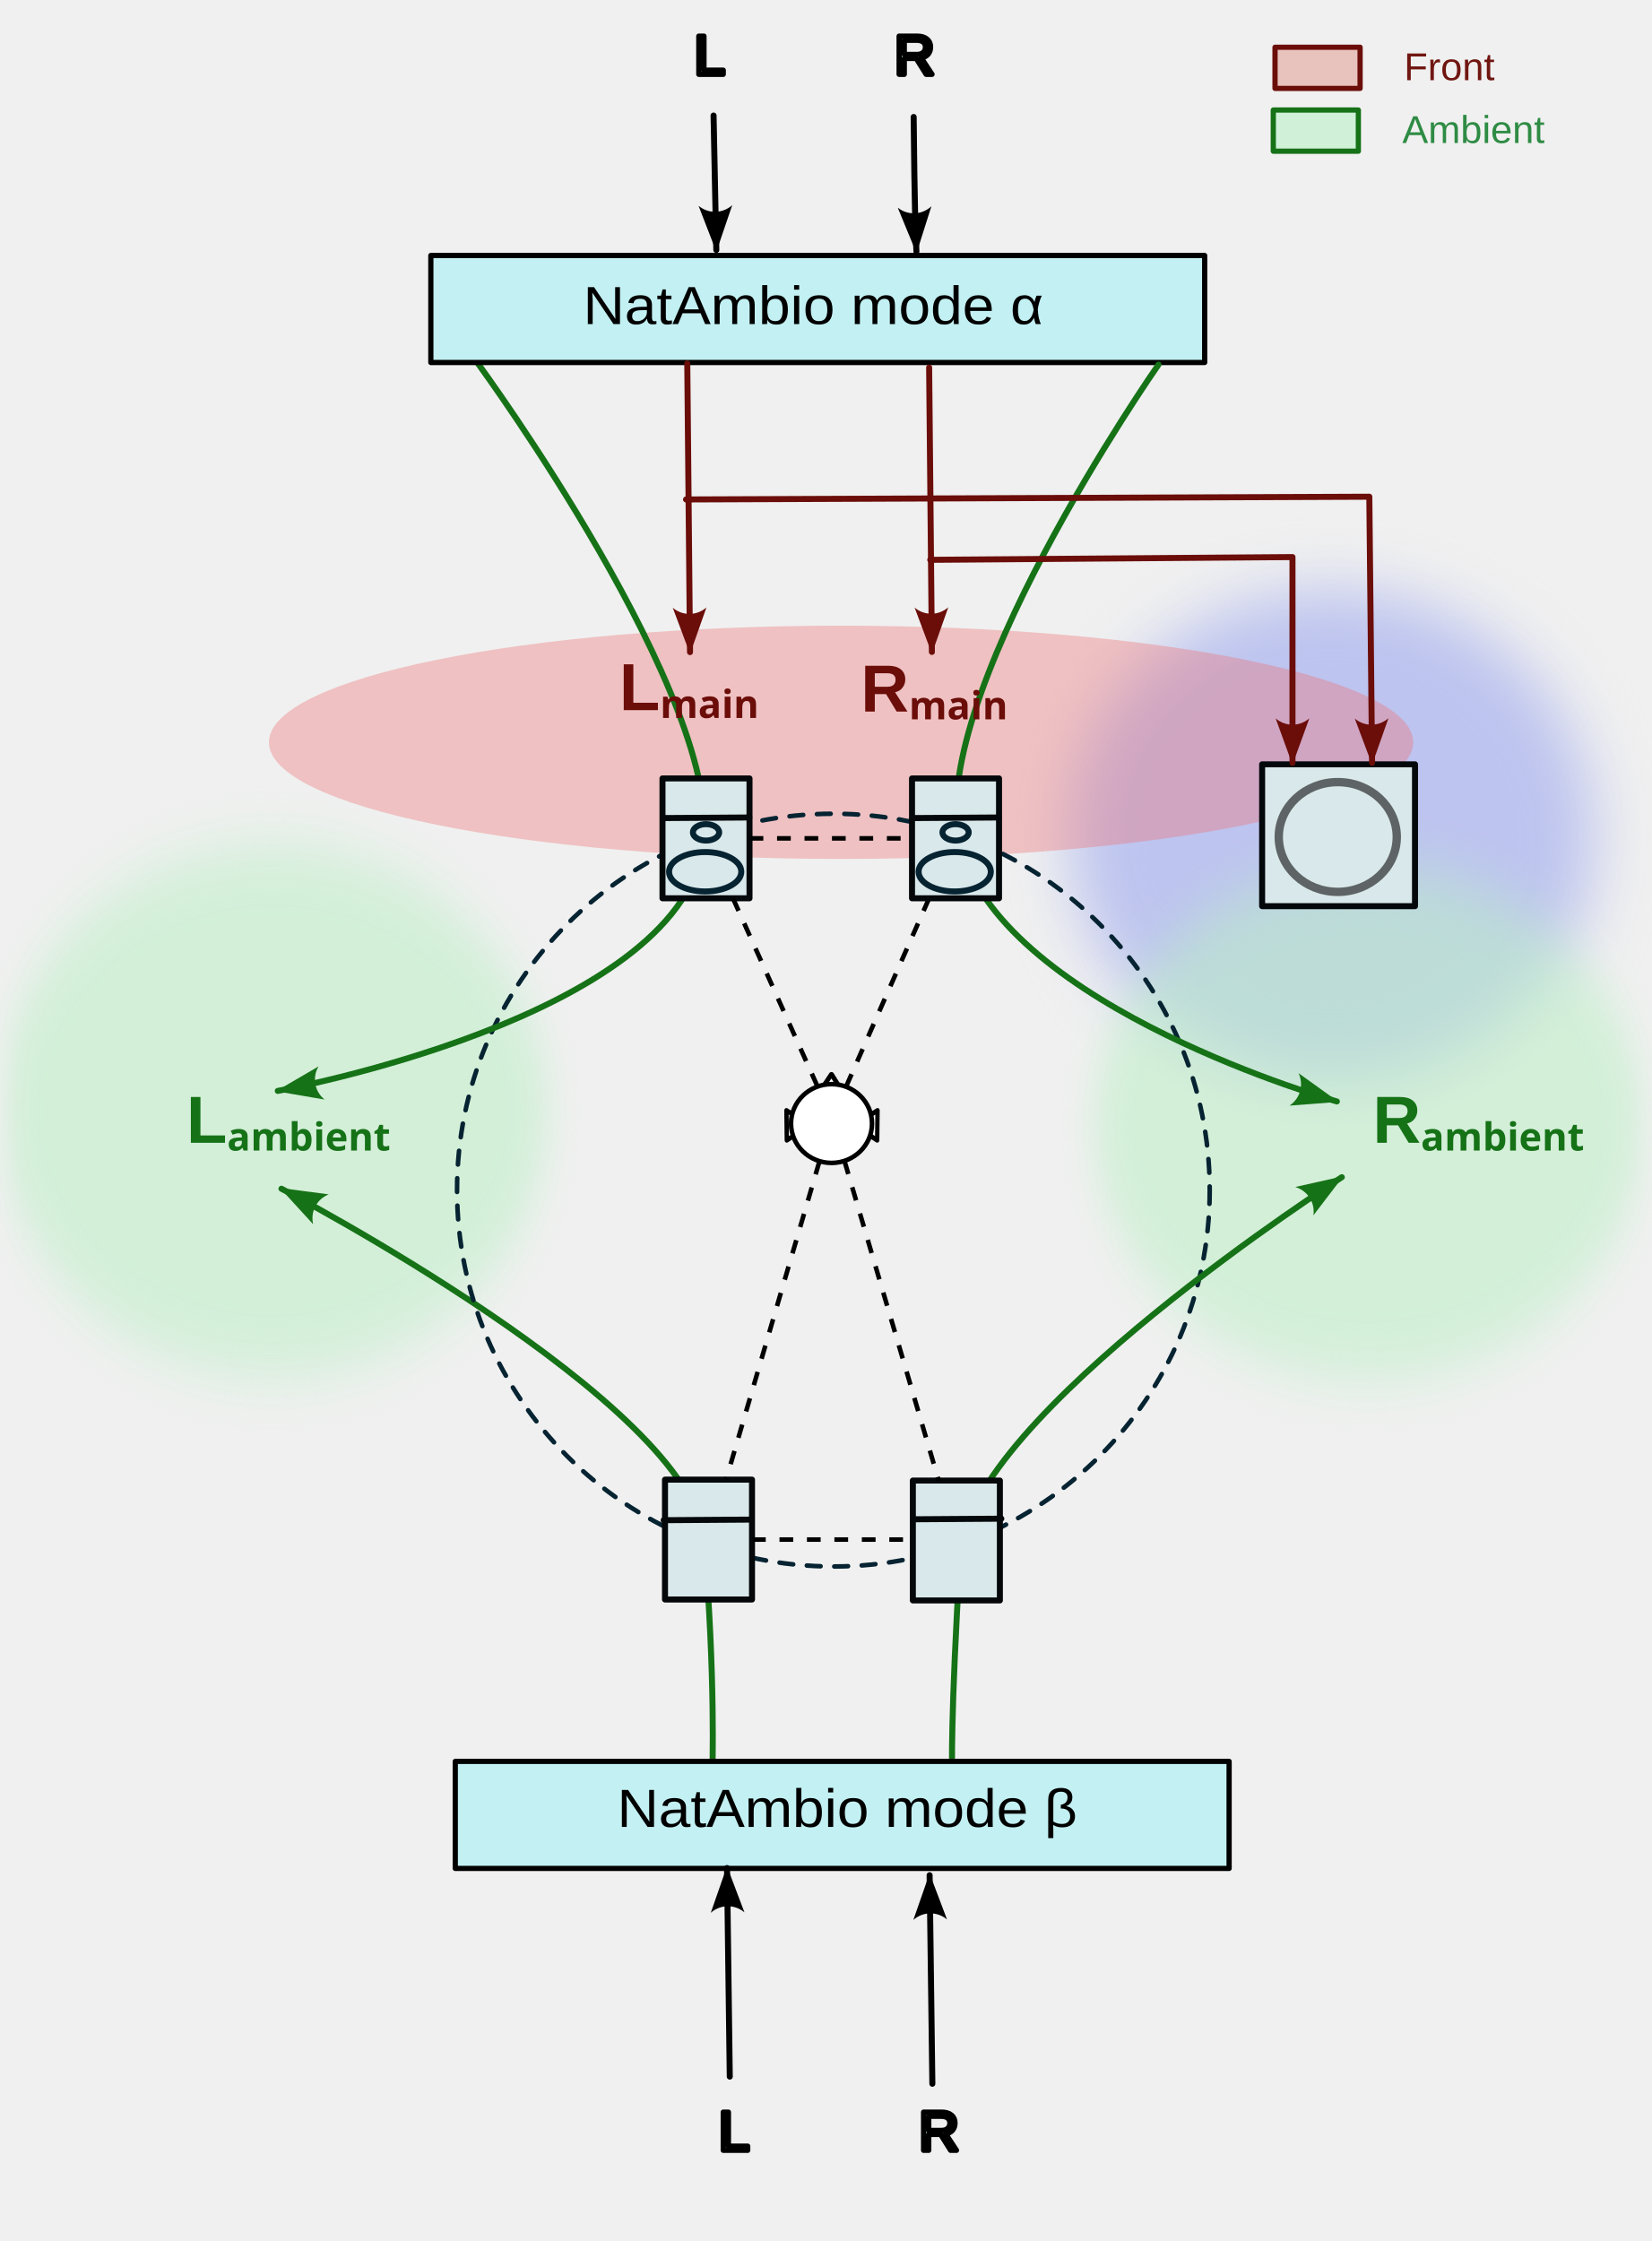
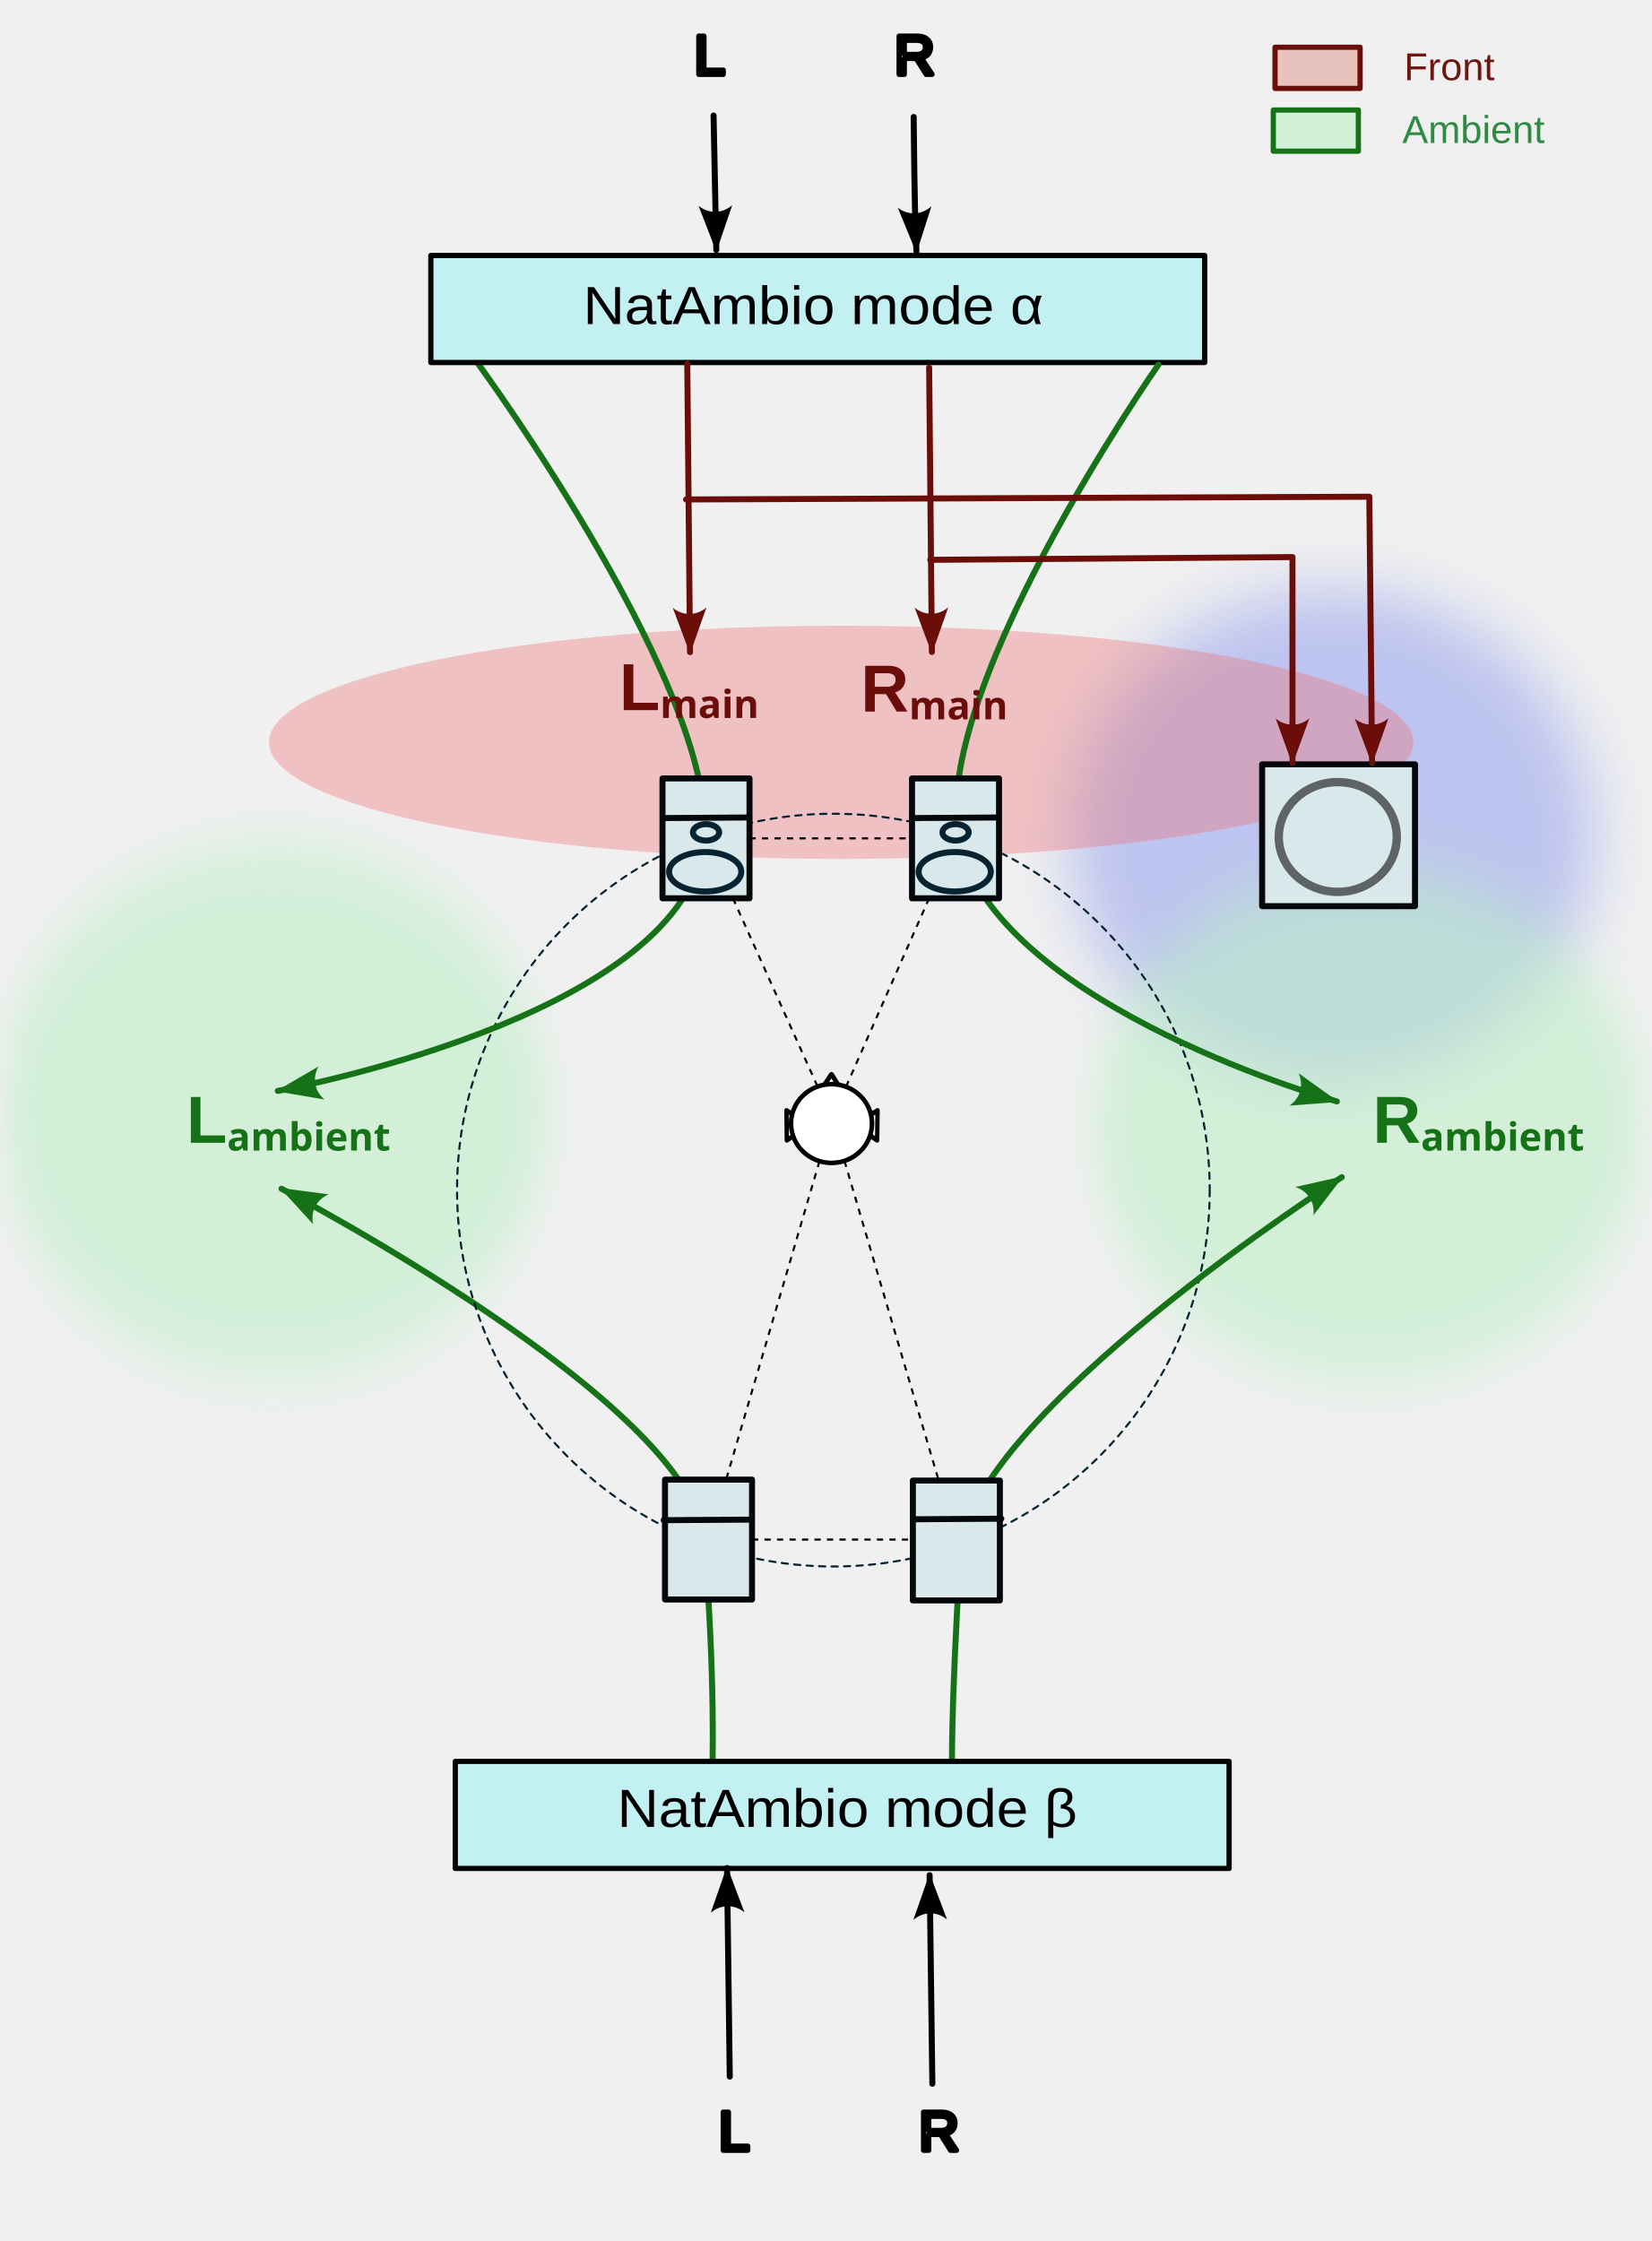
<svg xmlns="http://www.w3.org/2000/svg" width="210mm" height="285mm" viewBox="0 0 210 285" version="1.1" id="svg1">
  <defs id="defs1">
    <marker style="overflow:visible" id="ConcaveTriangle" refX="6" refY="0" orient="auto-start-reverse" markerWidth="1" markerHeight="1" viewBox="0 0 1 1" preserveAspectRatio="xMidYMid">
      <path transform="scale(0.7)" d="M -2,-4 9,0 -2,4 c 2,-2.33 2,-5.66 0,-8 z" style="fill:context-stroke;fill-rule:evenodd;stroke:none" id="path9" />
    </marker>
    <marker style="overflow:visible" id="ConcaveTriangle-2" refX="6" refY="0" orient="auto-start-reverse" markerWidth="1" markerHeight="1" viewBox="0 0 1 1" preserveAspectRatio="xMidYMid">
      <path transform="scale(0.7)" d="M -2,-4 9,0 -2,4 c 2,-2.33 2,-5.66 0,-8 z" style="fill:context-stroke;fill-rule:evenodd;stroke:none" id="path9-7" />
    </marker>
    <marker style="overflow:visible" id="ConcaveTriangle-7" refX="6" refY="0" orient="auto-start-reverse" markerWidth="1" markerHeight="1" viewBox="0 0 1 1" preserveAspectRatio="xMidYMid">
      <path transform="scale(0.7)" d="M -2,-4 9,0 -2,4 c 2,-2.33 2,-5.66 0,-8 z" style="fill:context-stroke;fill-rule:evenodd;stroke:none" id="path9-4" />
    </marker>
    <marker style="overflow:visible" id="ConcaveTriangle-7-1" refX="6" refY="0" orient="auto-start-reverse" markerWidth="1" markerHeight="1" viewBox="0 0 1 1" preserveAspectRatio="xMidYMid">
      <path transform="scale(0.7)" d="M -2,-4 9,0 -2,4 c 2,-2.33 2,-5.66 0,-8 z" style="fill:context-stroke;fill-rule:evenodd;stroke:none" id="path9-4-9" />
    </marker>
    <marker style="overflow:visible" id="ConcaveTriangle-7-6" refX="6" refY="0" orient="auto-start-reverse" markerWidth="1" markerHeight="1" viewBox="0 0 1 1" preserveAspectRatio="xMidYMid">
      <path transform="scale(0.7)" d="M -2,-4 9,0 -2,4 c 2,-2.33 2,-5.66 0,-8 z" style="fill:context-stroke;fill-rule:evenodd;stroke:none" id="path9-4-6" />
    </marker>
    <marker style="overflow:visible" id="ConcaveTriangle-7-6-2" refX="6" refY="0" orient="auto-start-reverse" markerWidth="1" markerHeight="1" viewBox="0 0 1 1" preserveAspectRatio="xMidYMid">
      <path transform="scale(0.7)" d="M -2,-4 9,0 -2,4 c 2,-2.33 2,-5.66 0,-8 z" style="fill:context-stroke;fill-rule:evenodd;stroke:none" id="path9-4-6-5" />
    </marker>
    <marker style="overflow:visible" id="ConcaveTriangle-8-4" refX="6" refY="0" orient="auto-start-reverse" markerWidth="1" markerHeight="1" viewBox="0 0 1 1" preserveAspectRatio="xMidYMid">
      <path transform="scale(0.7)" d="M -2,-4 9,0 -2,4 c 2,-2.33 2,-5.66 0,-8 z" style="fill:context-stroke;fill-rule:evenodd;stroke:none" id="path9-2-1" />
    </marker>
    <marker style="overflow:visible" id="ConcaveTriangle-8" refX="6" refY="0" orient="auto-start-reverse" markerWidth="1" markerHeight="1" viewBox="0 0 1 1" preserveAspectRatio="xMidYMid">
      <path transform="scale(0.7)" d="M -2,-4 9,0 -2,4 c 2,-2.33 2,-5.66 0,-8 z" style="fill:context-stroke;fill-rule:evenodd;stroke:none" id="path9-2" />
    </marker>
    <filter style="color-interpolation-filters:sRGB" id="filter12" x="-0.081" y="-0.135" width="1.161" height="1.269">
      <feGaussianBlur stdDeviation="2.036" id="feGaussianBlur12" />
    </filter>
    <filter style="color-interpolation-filters:sRGB" id="filter12-4" x="-0.081" y="-0.135" width="1.161" height="1.269">
      <feGaussianBlur stdDeviation="2.036" id="feGaussianBlur12-8" />
    </filter>
    <filter style="color-interpolation-filters:sRGB" id="filter17" x="-0.142" y="-0.152" width="1.285" height="1.304">
      <feGaussianBlur stdDeviation="3.955" id="feGaussianBlur17" />
    </filter>
  </defs>
  <g id="layer1">
    <ellipse style="opacity:1;mix-blend-mode:normal;fill:#bcc3ee;fill-opacity:0.988;stroke:none;stroke-width:0.765;stroke-linecap:round;stroke-linejoin:round;stroke-dasharray:none;stroke-opacity:1;filter:url(#filter17)" id="path17" cx="169.44" cy="106.271" rx="33.33" ry="31.236" />
    <ellipse style="opacity:0.568;fill:#bceec6;fill-opacity:0.988;stroke:none;stroke-width:0.18;stroke-linecap:round;stroke-linejoin:round;stroke-dasharray:0.18, 0.541;stroke-dashoffset:0;filter:url(#filter12)" id="path12-1" cx="32.251" cy="178.215" rx="30.276" ry="18.148" transform="matrix(1.155089,0,0,1.867913,-2.500748,-191.6368)" />
    <ellipse style="opacity:0.568;fill:#bceec6;fill-opacity:0.988;stroke:none;stroke-width:0.184;stroke-linecap:round;stroke-linejoin:round;stroke-dasharray:0.184, 0.551;stroke-dashoffset:0;filter:url(#filter12-4)" id="path12-4" cx="169.427" cy="178.548" rx="30.276" ry="18.148" transform="matrix(1.155089,0,0,1.799734,-21.6227,-178.3809)" />
    <ellipse style="opacity:0.36;fill:#ef7073;fill-opacity:1;stroke:none;stroke-width:0.765;stroke-linecap:round;stroke-linejoin:round;stroke-dasharray:none;stroke-opacity:1" id="path14" cx="106.969" cy="94.403" rx="72.767" ry="14.833" />
    <path style="fill:none;fill-opacity:1;stroke:#167217;stroke-width:0.765;stroke-linecap:round;stroke-linejoin:round;stroke-dasharray:none;stroke-opacity:1;marker-end:url(#ConcaveTriangle-7-6)" d="m 90.59,225.514 c 0,0 0.449,-12.049 -1.047,-29.665 C 88.064,178.436 35.797,151.177 35.797,151.177" id="path10-7-8" />
-     <ellipse style="fill:none;stroke:#062332;stroke-width:0.582;stroke-linecap:round;stroke-linejoin:round;stroke-dasharray:1.746,1.746;stroke-dashoffset:0" id="path1" cx="105.99" cy="151.353" rx="47.863" ry="47.866" />
+     <ellipse style="fill:none;stroke:#062332;stroke-width:0.265;stroke-linecap:round;stroke-linejoin:round;stroke-dasharray:0.794,0.794;stroke-dashoffset:0" id="path1" cx="105.99" cy="151.353" rx="47.863" ry="47.866" />
    <path style="fill:none;fill-opacity:1;stroke:#167217;stroke-width:0.765;stroke-linecap:round;stroke-linejoin:round;stroke-dasharray:none;stroke-opacity:1;marker-end:url(#ConcaveTriangle-7-6-2)" d="m 121.094,225.441 c 0,0 -0.249,-6.814 1.047,-27.92 1.071,-17.443 48.511,-47.813 48.511,-47.813" id="path10-7-8-4" />
    <rect style="fill:#d9e8ea;fill-opacity:1;stroke:#04080b;stroke-width:0.765;stroke-linecap:round;stroke-linejoin:round;stroke-dasharray:none;stroke-dashoffset:0;stroke-opacity:1" id="rect1-3-9" width="11.067" height="15.244" x="116.098" y="188.291" />
    <path style="fill:none;fill-opacity:1;stroke:#167217;stroke-width:0.765;stroke-linecap:round;stroke-linejoin:round;stroke-dasharray:none;stroke-opacity:1;marker-end:url(#ConcaveTriangle-7)" d="m 60.803,46.251 c 0,0 31.571,43.102 28.618,61.493 -3.505,21.831 -54.095,30.992 -54.095,30.992" id="path10-7" />
    <g id="g4" transform="matrix(0.5982915,0,0,0.5983238,53.1442,-40.07348)" style="stroke-width:1.671">
      <g id="g5" style="stroke-width:1.671">
        <rect style="fill:#d9e8ea;fill-opacity:1;stroke:#04080b;stroke-width:1.279;stroke-linecap:round;stroke-linejoin:round;stroke-dasharray:none;stroke-dashoffset:0;stroke-opacity:1" id="rect1" width="18.497" height="25.477" x="52.001" y="232.435" />
        <ellipse style="fill:#d9e8ea;fill-opacity:1;stroke:#062332;stroke-width:1.279;stroke-linecap:round;stroke-linejoin:round;stroke-dasharray:none;stroke-dashoffset:0" id="path2" cx="61.075" cy="252.271" rx="7.678" ry="4.188" />
        <ellipse style="fill:#d9e8ea;fill-opacity:1;stroke:#062332;stroke-width:1.279;stroke-linecap:round;stroke-linejoin:round;stroke-dasharray:none;stroke-dashoffset:0" id="path3" cx="61.255" cy="243.895" rx="2.792" ry="1.745" />
        <path style="fill:#d9e8ea;fill-opacity:1;stroke:#04080b;stroke-width:1.279;stroke-linecap:round;stroke-linejoin:round;stroke-dasharray:none;stroke-dashoffset:0;stroke-opacity:1" d="m 52.071,240.858 c 18.385,-0.123 18.385,-0.123 18.385,-0.123" id="path4" />
      </g>
    </g>
    <g id="g1" transform="matrix(0.2635548,0,0,0.2634649,65.92538,100.4506)" style="stroke-width:2.209;stroke-dasharray:none">
      <path style="fill:#ffffff;stroke:#000000;stroke-width:3.126;stroke-linecap:round;stroke-linejoin:round;stroke-dasharray:none;stroke-opacity:1" id="path2-7" d="m 93.881,124.593 -9.124,-3.108 -9.124,-3.108 7.254,-6.347 7.254,-6.347 1.87,9.456 z" transform="matrix(0.4333733,-0.5687221,0.5096848,0.4835713,36.42598,154.9128)" />
      <path style="fill:#ffffff;stroke:#000000;stroke-width:3.126;stroke-linecap:round;stroke-linejoin:round;stroke-dasharray:none;stroke-opacity:1" id="path2-8" d="m 93.881,124.593 -9.124,-3.108 -9.124,-3.108 7.254,-6.347 7.254,-6.347 1.87,9.456 z" transform="matrix(-0.4333733,-0.5687221,-0.5096848,0.4835713,266.2533,154.9128)" />
      <path style="fill:#ffffff;stroke:#000000;stroke-width:3.126;stroke-linecap:round;stroke-linejoin:round;stroke-dasharray:none;stroke-opacity:1" id="path2-8-1" d="m 93.881,124.593 -9.124,-3.108 -9.124,-3.108 7.254,-6.347 7.254,-6.347 1.87,9.456 z" transform="matrix(0.5687221,-0.4333733,-0.4835713,-0.5096848,157.9459,241.4298)" />
      <ellipse style="fill:#ffffff;stroke:#000000;stroke-width:2.209;stroke-linecap:round;stroke-linejoin:round;stroke-dasharray:none;stroke-opacity:1" id="path1-3" cx="151.118" cy="161.064" rx="19.544" ry="19.021" />
    </g>
-     <path style="fill:none;fill-rule:evenodd;stroke:#000000;stroke-width:0.582;stroke-linecap:butt;stroke-linejoin:miter;stroke-dasharray:1.746, 1.746;stroke-dashoffset:0;stroke-opacity:1" d="m 121.524,106.62 -26.202,3e-5" id="path8" />
+     <path style="fill:none;fill-rule:evenodd;stroke:#000000;stroke-width:0.265;stroke-linecap:butt;stroke-linejoin:miter;stroke-dasharray:0.794, 0.794;stroke-dashoffset:0;stroke-opacity:1" d="m 121.524,106.62 -26.202,3e-5" id="path8" />
    <rect style="fill:#c3f0f2;fill-opacity:1;stroke:#000000;stroke-width:0.665;stroke-linecap:round;stroke-linejoin:round;stroke-opacity:1" id="rect2" width="98.418" height="13.611" x="54.793" y="32.49" />
    <text xml:space="preserve" style="font-style:normal;font-variant:normal;font-weight:normal;font-stretch:normal;font-size:7.056px;font-family:Arial;-inkscape-font-specification:'Arial, Normal';font-variant-ligatures:normal;font-variant-caps:normal;font-variant-numeric:normal;font-variant-east-asian:normal;writing-mode:lr-tb;direction:ltr;fill:#000000;fill-opacity:1;stroke:none;stroke-width:0.665;stroke-linecap:round;stroke-linejoin:round;stroke-opacity:1" x="71.741" y="42.611" id="text2" transform="scale(1.033755,0.967347)">
      <tspan id="tspan1" x="71.741" y="42.611">NatAmbio mode α</tspan>
    </text>
    <text xml:space="preserve" style="font-style:normal;font-variant:normal;font-weight:normal;font-stretch:normal;font-size:7.056px;font-family:Arial;-inkscape-font-specification:'Arial, Normal';font-variant-ligatures:normal;font-variant-caps:normal;font-variant-numeric:normal;font-variant-east-asian:normal;writing-mode:lr-tb;direction:ltr;fill:#c3f0f2;fill-opacity:1;stroke:#000000;stroke-width:0.665;stroke-linecap:round;stroke-linejoin:round;stroke-opacity:1" x="88.297" y="9.456" id="text3">
      <tspan id="tspan3" style="font-style:normal;font-variant:normal;font-weight:normal;font-stretch:normal;font-size:7.056px;font-family:Arial;-inkscape-font-specification:'Arial, Normal';font-variant-ligatures:normal;font-variant-caps:normal;font-variant-numeric:normal;font-variant-east-asian:normal;stroke-width:0.665" x="88.297" y="9.456">L</tspan>
    </text>
    <text xml:space="preserve" style="font-style:normal;font-variant:normal;font-weight:normal;font-stretch:normal;font-size:7.056px;font-family:Arial;-inkscape-font-specification:'Arial, Normal';font-variant-ligatures:normal;font-variant-caps:normal;font-variant-numeric:normal;font-variant-east-asian:normal;writing-mode:lr-tb;direction:ltr;fill:#c3f0f2;fill-opacity:1;stroke:#000000;stroke-width:0.665;stroke-linecap:round;stroke-linejoin:round;stroke-opacity:1" x="113.774" y="9.456" id="text4">
      <tspan id="tspan4" style="font-style:normal;font-variant:normal;font-weight:normal;font-stretch:normal;font-size:7.056px;font-family:Arial;-inkscape-font-specification:'Arial, Normal';font-variant-ligatures:normal;font-variant-caps:normal;font-variant-numeric:normal;font-variant-east-asian:normal;stroke-width:0.665" x="113.774" y="9.456">R</tspan>
    </text>
    <path style="fill:#c3f0f2;fill-opacity:1;stroke:#000000;stroke-width:0.765;stroke-linecap:round;stroke-linejoin:round;stroke-dasharray:none;stroke-opacity:1;marker-end:url(#ConcaveTriangle)" d="m 90.752,14.691 c 0.349,17.101 0.349,17.101 0.349,17.101" id="path5" />
    <path style="fill:#c3f0f2;fill-opacity:1;stroke:#000000;stroke-width:0.765;stroke-linecap:round;stroke-linejoin:round;stroke-dasharray:none;stroke-opacity:1;marker-end:url(#ConcaveTriangle-2)" d="m 116.201,14.878 c 0.116,11.851 0.233,14.298 0.349,17.101" id="path5-4" />
    <text xml:space="preserve" style="font-style:normal;font-variant:normal;font-weight:bold;font-stretch:normal;font-size:8.467px;font-family:Arial;-inkscape-font-specification:'Arial, Bold';font-variant-ligatures:normal;font-variant-caps:normal;font-variant-numeric:normal;font-variant-east-asian:normal;writing-mode:lr-tb;direction:ltr;fill:#167217;fill-opacity:1;stroke:none;stroke-width:0.765;stroke-linecap:round;stroke-linejoin:round;stroke-dasharray:none;stroke-opacity:1" x="23.709" y="145.337" id="text9">
      <tspan id="tspan9" style="font-style:normal;font-variant:normal;font-weight:bold;font-stretch:normal;font-size:8.467px;font-family:Arial;-inkscape-font-specification:'Arial, Bold';font-variant-ligatures:normal;font-variant-caps:normal;font-variant-numeric:normal;font-variant-east-asian:normal;fill:#167217;fill-opacity:1;stroke:none;stroke-width:0.765" x="23.709" y="145.337">L<tspan style="font-style:normal;font-variant:normal;font-weight:bold;font-stretch:normal;font-size:4.939px;font-family:Sans;-inkscape-font-specification:'Sans, Bold';font-variant-ligatures:normal;font-variant-caps:normal;font-variant-numeric:normal;font-variant-east-asian:normal;baseline-shift:sub" id="tspan2">ambient</tspan>
      </tspan>
    </text>
    <text xml:space="preserve" style="font-style:normal;font-variant:normal;font-weight:bold;font-stretch:normal;font-size:8.467px;font-family:Arial;-inkscape-font-specification:'Arial, Bold';font-variant-ligatures:normal;font-variant-caps:normal;font-variant-numeric:normal;font-variant-east-asian:normal;writing-mode:lr-tb;direction:ltr;fill:#167217;fill-opacity:1;stroke:none;stroke-width:0.765;stroke-linecap:round;stroke-linejoin:round;stroke-dasharray:none;stroke-opacity:1" x="174.595" y="145.337" id="text9-8">
      <tspan id="tspan9-9" style="font-style:normal;font-variant:normal;font-weight:bold;font-stretch:normal;font-size:8.467px;font-family:Arial;-inkscape-font-specification:'Arial, Bold';font-variant-ligatures:normal;font-variant-caps:normal;font-variant-numeric:normal;font-variant-east-asian:normal;fill:#167217;fill-opacity:1;stroke:none;stroke-width:0.765" x="174.595" y="145.337">R<tspan style="font-style:normal;font-variant:normal;font-weight:bold;font-stretch:normal;font-size:4.939px;font-family:Sans;-inkscape-font-specification:'Sans, Bold';font-variant-ligatures:normal;font-variant-caps:normal;font-variant-numeric:normal;font-variant-east-asian:normal;baseline-shift:sub" id="tspan5">ambient</tspan>
      </tspan>
    </text>
    <text xml:space="preserve" style="font-style:normal;font-variant:normal;font-weight:bold;font-stretch:normal;font-size:8.467px;font-family:Arial;-inkscape-font-specification:'Arial, Bold';font-variant-ligatures:normal;font-variant-caps:normal;font-variant-numeric:normal;font-variant-east-asian:normal;writing-mode:lr-tb;direction:ltr;fill:#6b0d09;fill-opacity:1;stroke:none;stroke-width:1.365;stroke-linecap:round;stroke-linejoin:round;stroke-dasharray:none;stroke-opacity:1" x="78.764" y="90.315" id="text9-4">
      <tspan id="tspan9-3" style="font-style:normal;font-variant:normal;font-weight:bold;font-stretch:normal;font-size:8.467px;font-family:Arial;-inkscape-font-specification:'Arial, Bold';font-variant-ligatures:normal;font-variant-caps:normal;font-variant-numeric:normal;font-variant-east-asian:normal;fill:#6b0d09;fill-opacity:1;stroke:none;stroke-width:1.365;stroke-dasharray:none" x="78.764" y="90.315">L<tspan style="font-style:normal;font-variant:normal;font-weight:bold;font-stretch:normal;font-size:4.939px;font-family:Sans;-inkscape-font-specification:'Sans, Bold';font-variant-ligatures:normal;font-variant-caps:normal;font-variant-numeric:normal;font-variant-east-asian:normal;baseline-shift:sub;fill:#6b0d09;fill-opacity:1;stroke-width:1.365;stroke-dasharray:none" id="tspan13">main</tspan>
      </tspan>
    </text>
    <path style="fill:none;fill-opacity:1;stroke:#167217;stroke-width:0.765;stroke-linecap:round;stroke-linejoin:round;stroke-dasharray:none;stroke-opacity:1;marker-end:url(#ConcaveTriangle)" d="m 147.339,46.369 c 0,0 -30.36,43.403 -25.128,61.484 5.918,20.452 47.813,32.223 47.813,32.223" id="path10" />
    <text xml:space="preserve" style="font-style:normal;font-variant:normal;font-weight:bold;font-stretch:normal;font-size:8.467px;font-family:Arial;-inkscape-font-specification:'Arial, Bold';font-variant-ligatures:normal;font-variant-caps:normal;font-variant-numeric:normal;font-variant-east-asian:normal;writing-mode:lr-tb;direction:ltr;fill:#6b0d09;fill-opacity:1;stroke:none;stroke-width:1.365;stroke-linecap:round;stroke-linejoin:round;stroke-dasharray:none;stroke-opacity:1" x="109.478" y="90.496" id="text9-41">
      <tspan id="tspan9-1" style="font-style:normal;font-variant:normal;font-weight:bold;font-stretch:normal;font-size:8.467px;font-family:Arial;-inkscape-font-specification:'Arial, Bold';font-variant-ligatures:normal;font-variant-caps:normal;font-variant-numeric:normal;font-variant-east-asian:normal;fill:#6b0d09;fill-opacity:1;stroke:none;stroke-width:1.365;stroke-dasharray:none" x="109.478" y="90.496">R<tspan style="font-style:normal;font-variant:normal;font-weight:bold;font-stretch:normal;font-size:4.939px;font-family:Sans;-inkscape-font-specification:'Sans, Bold';font-variant-ligatures:normal;font-variant-caps:normal;font-variant-numeric:normal;font-variant-east-asian:normal;baseline-shift:sub" id="tspan6">main</tspan>
      </tspan>
    </text>
    <path style="fill:none;fill-opacity:1;stroke:#6b0d09;stroke-width:0.765;stroke-linecap:round;stroke-linejoin:round;stroke-dasharray:none;stroke-opacity:1;marker-end:url(#ConcaveTriangle-7)" d="m 87.408,46.227 0.349,36.706" id="path11" />
    <path style="fill:none;fill-opacity:1;stroke:#6b0d09;stroke-width:0.765;stroke-linecap:round;stroke-linejoin:round;stroke-dasharray:none;stroke-opacity:1;marker-end:url(#ConcaveTriangle-7-1)" d="m 118.169,46.738 0.349,36.174" id="path11-5" />
    <rect style="opacity:1;fill:#aaf2bb;fill-opacity:0.459;stroke:#167217;stroke-width:0.665;stroke-linecap:round;stroke-linejoin:round;stroke-dasharray:none;stroke-opacity:1" id="rect15" width="10.819" height="5.235" x="161.937" y="13.993" />
    <text xml:space="preserve" style="font-style:normal;font-variant:normal;font-weight:normal;font-stretch:normal;font-size:4.939px;font-family:Arial;-inkscape-font-specification:'Arial, Normal';font-variant-ligatures:normal;font-variant-caps:normal;font-variant-numeric:normal;font-variant-east-asian:normal;writing-mode:lr-tb;direction:ltr;opacity:0.978;fill:#2a8940;fill-opacity:0.998;stroke:none;stroke-width:0.665;stroke-linecap:round;stroke-linejoin:round;stroke-dasharray:none;stroke-opacity:1" x="178.34" y="18.181" id="text15">
      <tspan id="tspan15" style="font-style:normal;font-variant:normal;font-weight:normal;font-stretch:normal;font-size:4.939px;font-family:Arial;-inkscape-font-specification:'Arial, Normal';font-variant-ligatures:normal;font-variant-caps:normal;font-variant-numeric:normal;font-variant-east-asian:normal;fill:#2a8940;fill-opacity:0.998;stroke:none;stroke-width:0.665" x="178.34" y="18.181">Ambient</tspan>
    </text>
    <rect style="fill:#df8e82;fill-opacity:0.471;stroke:#6b0d09;stroke-width:0.665;stroke-linecap:round;stroke-linejoin:round;stroke-dasharray:none;stroke-opacity:1" id="rect15-9" width="10.819" height="5.235" x="162.158" y="6.008" />
    <text xml:space="preserve" style="font-style:normal;font-variant:normal;font-weight:normal;font-stretch:normal;font-size:4.939px;font-family:Arial;-inkscape-font-specification:'Arial, Normal';font-variant-ligatures:normal;font-variant-caps:normal;font-variant-numeric:normal;font-variant-east-asian:normal;writing-mode:lr-tb;direction:ltr;opacity:0.978;fill:#6b0f0a;fill-opacity:0.988;stroke:none;stroke-width:0.665;stroke-linecap:round;stroke-linejoin:round;stroke-dasharray:none;stroke-opacity:1" x="178.561" y="10.196" id="text15-6">
      <tspan id="tspan15-3" style="font-style:normal;font-variant:normal;font-weight:normal;font-stretch:normal;font-size:4.939px;font-family:Arial;-inkscape-font-specification:'Arial, Normal';font-variant-ligatures:normal;font-variant-caps:normal;font-variant-numeric:normal;font-variant-east-asian:normal;fill:#6b0f0a;fill-opacity:0.988;stroke:none;stroke-width:0.665" x="178.561" y="10.196">Front</tspan>
    </text>
-     <path style="fill:none;fill-rule:evenodd;stroke:#000000;stroke-width:0.582;stroke-linecap:butt;stroke-linejoin:miter;stroke-dasharray:1.746, 1.746;stroke-dashoffset:0;stroke-opacity:1" d="m 93.216,114.241 10.762,23.94" id="path6" />
-     <path style="fill:none;fill-rule:evenodd;stroke:#000000;stroke-width:0.582;stroke-linecap:butt;stroke-linejoin:miter;stroke-dasharray:1.746, 1.746;stroke-dashoffset:0;stroke-opacity:1" d="m 107.599,138.207 13.926,-31.587" id="path7" />
+     <path style="fill:none;fill-rule:evenodd;stroke:#000000;stroke-width:0.265;stroke-linecap:butt;stroke-linejoin:miter;stroke-dasharray:0.794, 0.794;stroke-dashoffset:0;stroke-opacity:1" d="m 93.216,114.241 10.762,23.94" id="path6" />
+     <path style="fill:none;fill-rule:evenodd;stroke:#000000;stroke-width:0.265;stroke-linecap:butt;stroke-linejoin:miter;stroke-dasharray:0.794, 0.794;stroke-dashoffset:0;stroke-opacity:1" d="m 107.599,138.207 13.926,-31.587" id="path7" />
    <g id="g6" transform="matrix(0.5982915,0,0,0.5983238,42.51361,70.56608)" style="stroke-width:1.671">
      <g id="g4-6" transform="translate(70.81105,-184.9159)" style="stroke-width:1.671">
        <rect style="fill:#d9e8ea;fill-opacity:1;stroke:#04080b;stroke-width:1.279;stroke-linecap:round;stroke-linejoin:round;stroke-dasharray:none;stroke-dashoffset:0;stroke-opacity:1" id="rect1-3" width="18.497" height="25.477" x="52.001" y="232.435" />
        <ellipse style="fill:#d9e8ea;fill-opacity:1;stroke:#062332;stroke-width:1.279;stroke-linecap:round;stroke-linejoin:round;stroke-dasharray:none;stroke-dashoffset:0" id="path2-6" cx="61.075" cy="252.271" rx="7.678" ry="4.188" />
        <ellipse style="fill:#d9e8ea;fill-opacity:1;stroke:#062332;stroke-width:1.279;stroke-linecap:round;stroke-linejoin:round;stroke-dasharray:none;stroke-dashoffset:0" id="path3-1" cx="61.255" cy="243.895" rx="2.792" ry="1.745" />
        <path style="fill:#d9e8ea;fill-opacity:1;stroke:#04080b;stroke-width:1.279;stroke-linecap:round;stroke-linejoin:round;stroke-dasharray:none;stroke-dashoffset:0;stroke-opacity:1" d="m 52.071,240.858 c 18.385,-0.123 18.385,-0.123 18.385,-0.123" id="path4-5" />
      </g>
    </g>
    <rect style="fill:#d9e8ea;fill-opacity:1;stroke:#04080b;stroke-width:0.765;stroke-linecap:round;stroke-linejoin:round;stroke-dasharray:none;stroke-dashoffset:0;stroke-opacity:1" id="rect1-7" width="11.067" height="15.244" x="84.575" y="188.173" />
    <rect style="fill:#d9e8ea;fill-opacity:1;stroke:#04080b;stroke-width:0.765;stroke-linecap:round;stroke-linejoin:round;stroke-dasharray:none;stroke-dashoffset:0;stroke-opacity:1" id="rect1-7-4" width="19.443" height="18.036" x="160.518" y="97.204" />
    <rect style="fill:#c3f0f2;fill-opacity:1;stroke:#000000;stroke-width:0.665;stroke-linecap:round;stroke-linejoin:round;stroke-opacity:1" id="rect2-9" width="98.418" height="13.611" x="57.901" y="224.008" />
    <text xml:space="preserve" style="font-style:normal;font-variant:normal;font-weight:normal;font-stretch:normal;font-size:7.056px;font-family:Arial;-inkscape-font-specification:'Arial, Normal';font-variant-ligatures:normal;font-variant-caps:normal;font-variant-numeric:normal;font-variant-east-asian:normal;writing-mode:lr-tb;direction:ltr;fill:#000000;fill-opacity:1;stroke:none;stroke-width:0.665;stroke-linecap:round;stroke-linejoin:round;stroke-opacity:1" x="75.929" y="240.182" id="text2-8" transform="scale(1.033755,0.967347)">
      <tspan id="tspan16" x="75.929" y="240.182">NatAmbio mode β</tspan>
    </text>
    <text xml:space="preserve" style="font-style:normal;font-variant:normal;font-weight:normal;font-stretch:normal;font-size:7.056px;font-family:Arial;-inkscape-font-specification:'Arial, Normal';font-variant-ligatures:normal;font-variant-caps:normal;font-variant-numeric:normal;font-variant-east-asian:normal;writing-mode:lr-tb;direction:ltr;white-space:pre;fill:#c3f0f2;fill-opacity:1;stroke:#000000;stroke-width:0.665;stroke-linecap:round;stroke-linejoin:round;stroke-opacity:1" x="91.405" y="273.469" id="text3-6">
      <tspan id="tspan3-1" style="font-style:normal;font-variant:normal;font-weight:normal;font-stretch:normal;font-size:7.056px;font-family:Arial;-inkscape-font-specification:'Arial, Normal';font-variant-ligatures:normal;font-variant-caps:normal;font-variant-numeric:normal;font-variant-east-asian:normal;stroke-width:0.665" x="91.405" y="273.469">L</tspan>
    </text>
    <text xml:space="preserve" style="font-style:normal;font-variant:normal;font-weight:normal;font-stretch:normal;font-size:7.056px;font-family:'Sans Serif Collection';-inkscape-font-specification:'Sans Serif Collection, Normal';font-variant-ligatures:normal;font-variant-caps:normal;font-variant-numeric:normal;font-variant-east-asian:normal;writing-mode:lr-tb;direction:ltr;fill:#c3f0f2;fill-opacity:1;stroke:#000000;stroke-width:0.665;stroke-linecap:round;stroke-linejoin:round;stroke-opacity:1" x="116.882" y="273.469" id="text4-5">
      <tspan id="tspan4-4" style="font-style:normal;font-variant:normal;font-weight:normal;font-stretch:normal;font-size:7.056px;font-family:Arial;-inkscape-font-specification:'Arial, Normal';font-variant-ligatures:normal;font-variant-caps:normal;font-variant-numeric:normal;font-variant-east-asian:normal;stroke-width:0.665" x="116.882" y="273.469">R</tspan>
    </text>
    <path style="fill:#c3f0f2;fill-opacity:1;stroke:#000000;stroke-width:0.765;stroke-linecap:round;stroke-linejoin:round;stroke-dasharray:none;stroke-opacity:1;marker-end:url(#ConcaveTriangle-8)" d="M 92.812,264.094 92.463,237.57" id="path5-2" />
    <path style="fill:#c3f0f2;fill-opacity:1;stroke:#000000;stroke-width:0.765;stroke-linecap:round;stroke-linejoin:round;stroke-dasharray:none;stroke-opacity:1;marker-end:url(#ConcaveTriangle-8-4)" d="m 118.577,265.001 -0.349,-26.524" id="path5-2-0" />
-     <path style="fill:none;fill-rule:evenodd;stroke:#000000;stroke-width:0.582;stroke-linecap:butt;stroke-linejoin:miter;stroke-dasharray:1.746, 1.746;stroke-dashoffset:0;stroke-opacity:1" id="path12-8" d="M 104.224,147.67 92.344,188.173" />
-     <path style="fill:none;fill-rule:evenodd;stroke:#000000;stroke-width:0.582;stroke-linecap:butt;stroke-linejoin:miter;stroke-dasharray:1.746, 1.746;stroke-dashoffset:0;stroke-opacity:1" d="m 95.642,195.795 20.668,0" id="path16" />
+     <path style="fill:none;fill-rule:evenodd;stroke:#000000;stroke-width:0.265;stroke-linecap:butt;stroke-linejoin:miter;stroke-dasharray:0.794, 0.794;stroke-dashoffset:0;stroke-opacity:1" id="path12-8" d="M 104.224,147.67 92.344,188.173" />
+     <path style="fill:none;fill-rule:evenodd;stroke:#000000;stroke-width:0.265;stroke-linecap:butt;stroke-linejoin:miter;stroke-dasharray:0.794, 0.794;stroke-dashoffset:0;stroke-opacity:1" d="m 95.642,195.795 20.668,0" id="path16" />
    <path style="fill:#d9e8ea;fill-opacity:1;stroke:#04080b;stroke-width:0.765;stroke-linecap:round;stroke-linejoin:round;stroke-dasharray:none;stroke-dashoffset:0;stroke-opacity:1" d="m 84.404,193.331 c 11,-0.074 11,-0.074 11,-0.074" id="path4-3" />
-     <path style="fill:none;fill-rule:evenodd;stroke:#000000;stroke-width:0.582;stroke-linecap:butt;stroke-linejoin:miter;stroke-dasharray:1.746, 1.746;stroke-dashoffset:0;stroke-opacity:1" d="m 107.397,147.634 11.987,40.657" id="path13-1" />
+     <path style="fill:none;fill-rule:evenodd;stroke:#000000;stroke-width:0.265;stroke-linecap:butt;stroke-linejoin:miter;stroke-dasharray:0.794, 0.794;stroke-dashoffset:0;stroke-opacity:1" d="m 107.397,147.634 11.987,40.657" id="path13-1" />
    <path style="fill:#d9e8ea;fill-opacity:1;stroke:#04080b;stroke-width:0.765;stroke-linecap:round;stroke-linejoin:round;stroke-dasharray:none;stroke-dashoffset:0;stroke-opacity:1" d="m 116.352,193.213 c 11,-0.074 11,-0.074 11,-0.074" id="path4-5-1" />
    <ellipse style="opacity:0.568;fill:none;fill-opacity:0.988;stroke:#000000;stroke-width:1.065;stroke-linecap:round;stroke-linejoin:round;stroke-dasharray:none;stroke-opacity:1" id="path12" cx="170.138" cy="106.445" rx="7.504" ry="6.98" />
    <path style="opacity:1;fill:none;fill-opacity:0.988;stroke:#6b0d09;stroke-width:0.765;stroke-linecap:round;stroke-linejoin:round;stroke-dasharray:none;stroke-opacity:1;marker-end:url(#ConcaveTriangle-8-4)" d="m 87.25,63.518 86.901,-0.349 0.349,33.853" id="path13" />
    <path style="opacity:1;fill:none;fill-opacity:0.988;stroke:#6b0d09;stroke-width:0.765;stroke-linecap:round;stroke-linejoin:round;stroke-dasharray:none;stroke-opacity:1;marker-end:url(#ConcaveTriangle-8-4)" d="m 118.311,71.196 46.068,-0.349 v 26.175" id="path15" />
  </g>
</svg>
